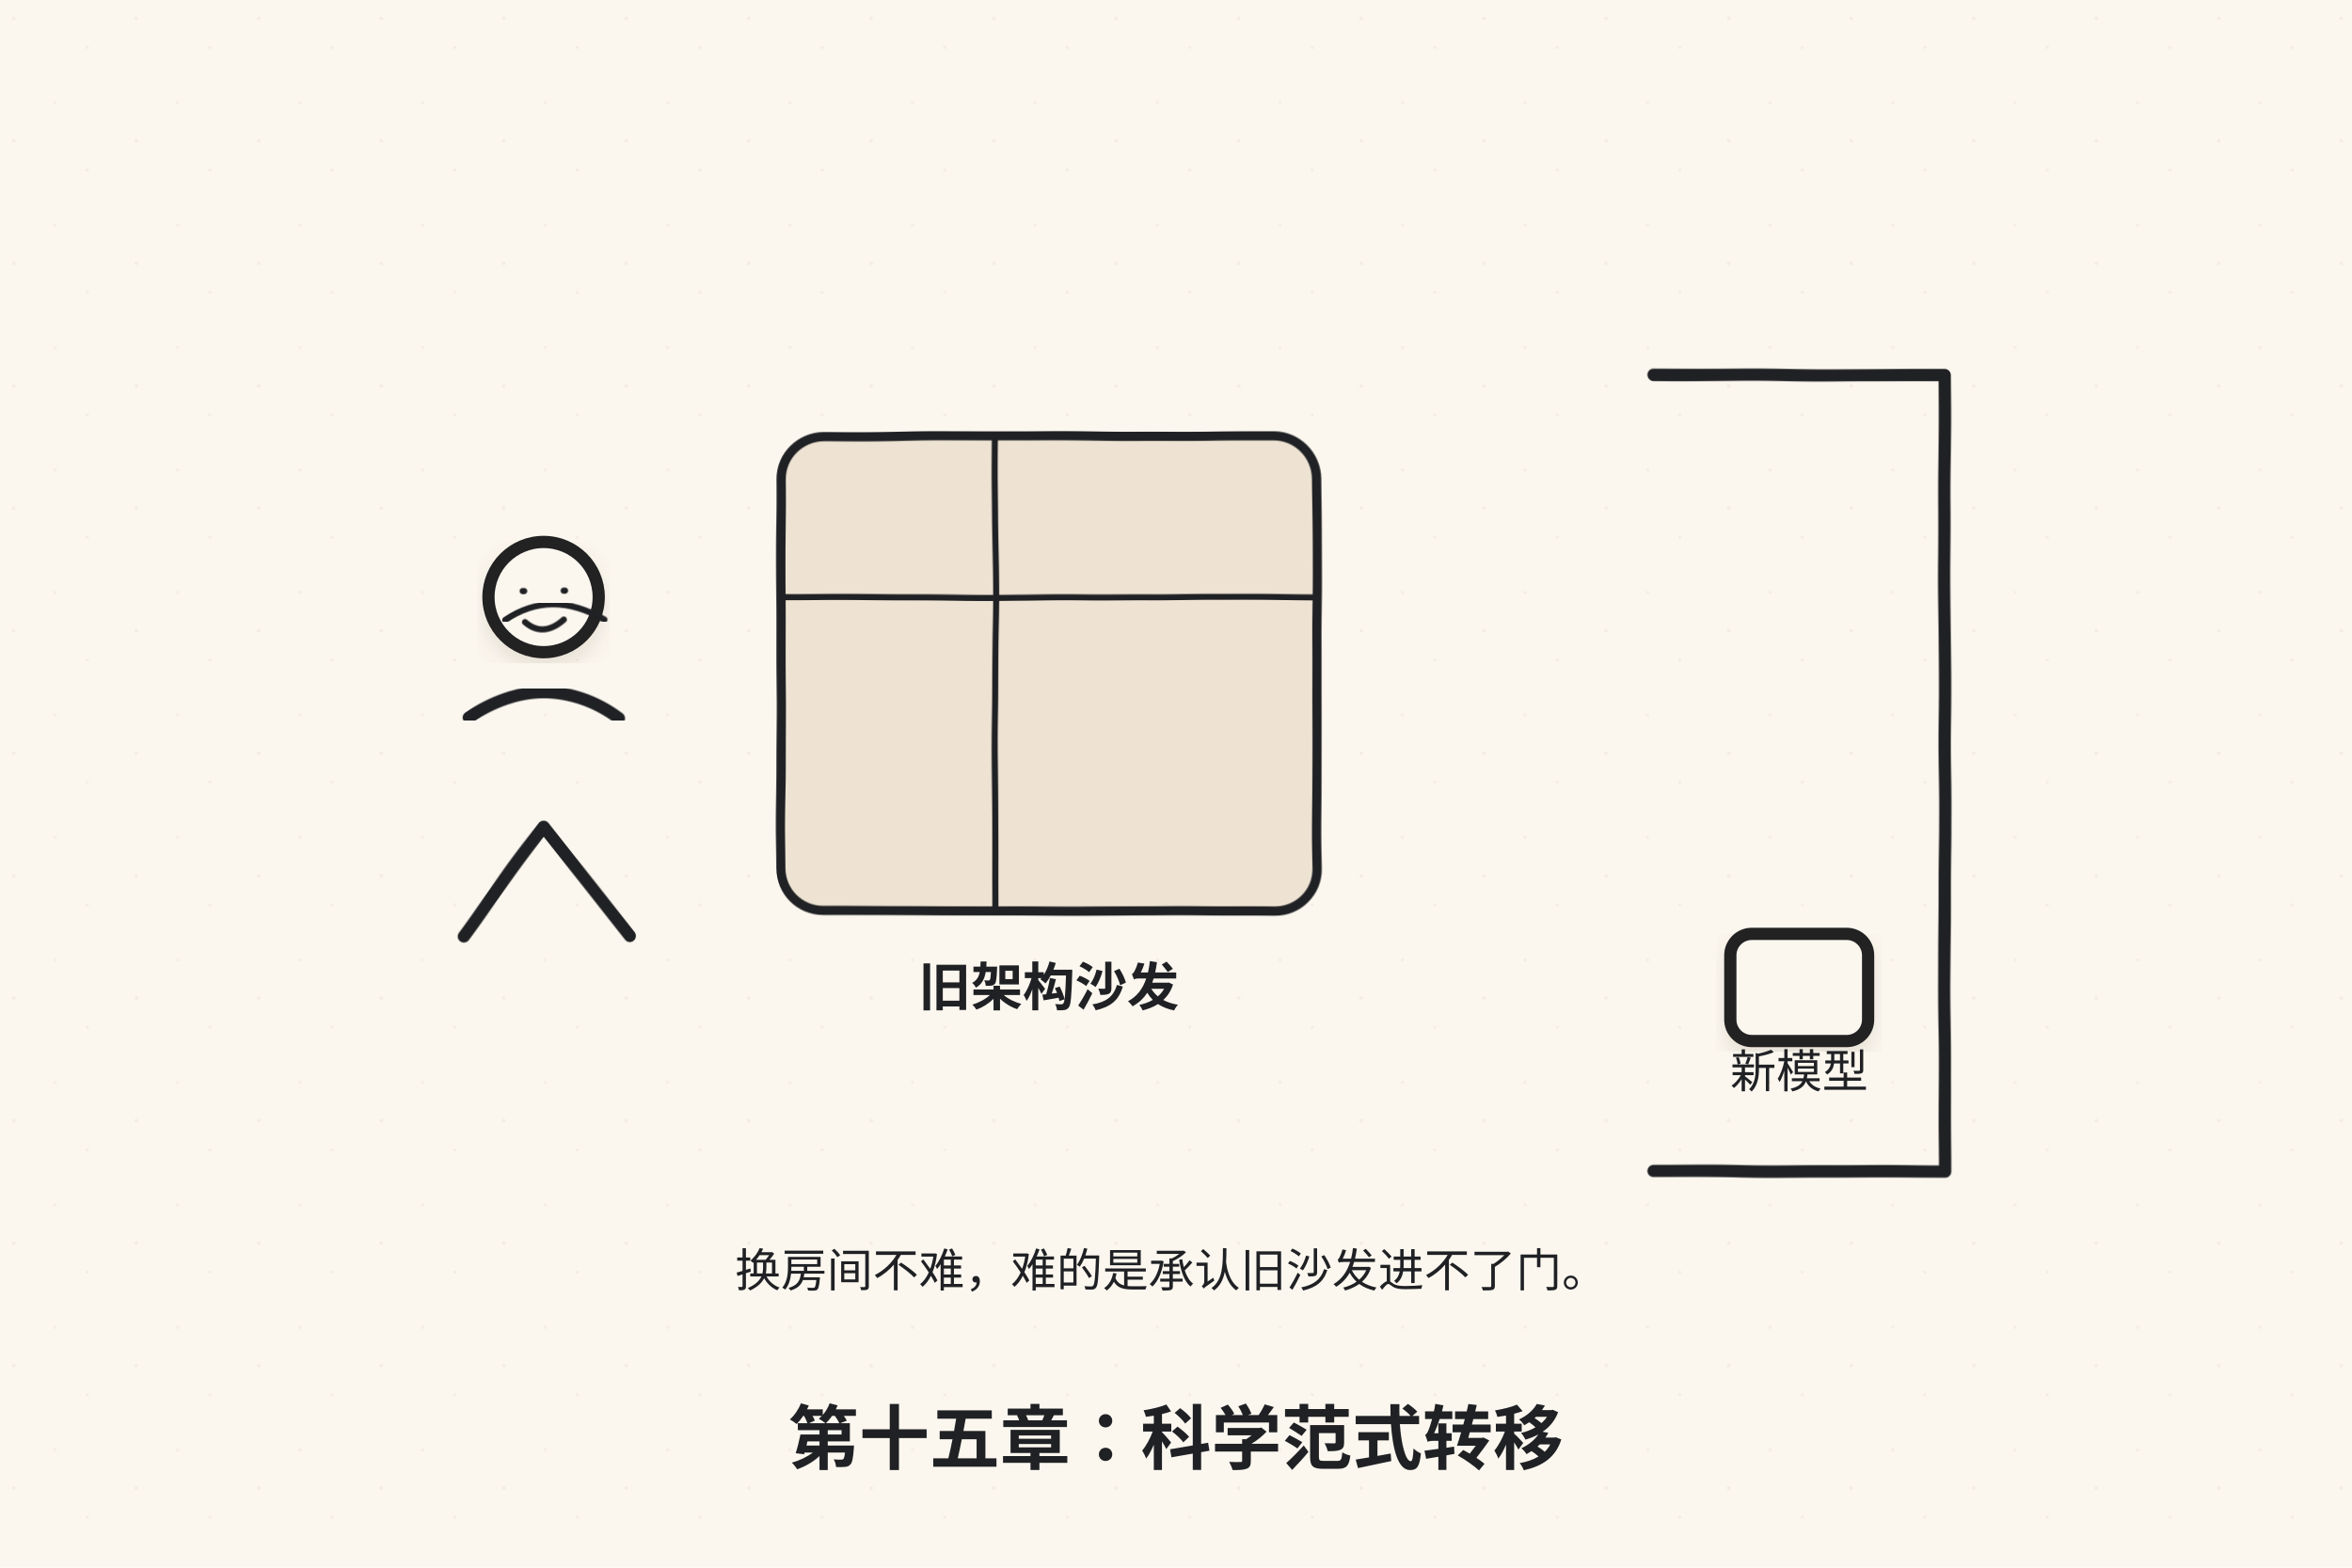
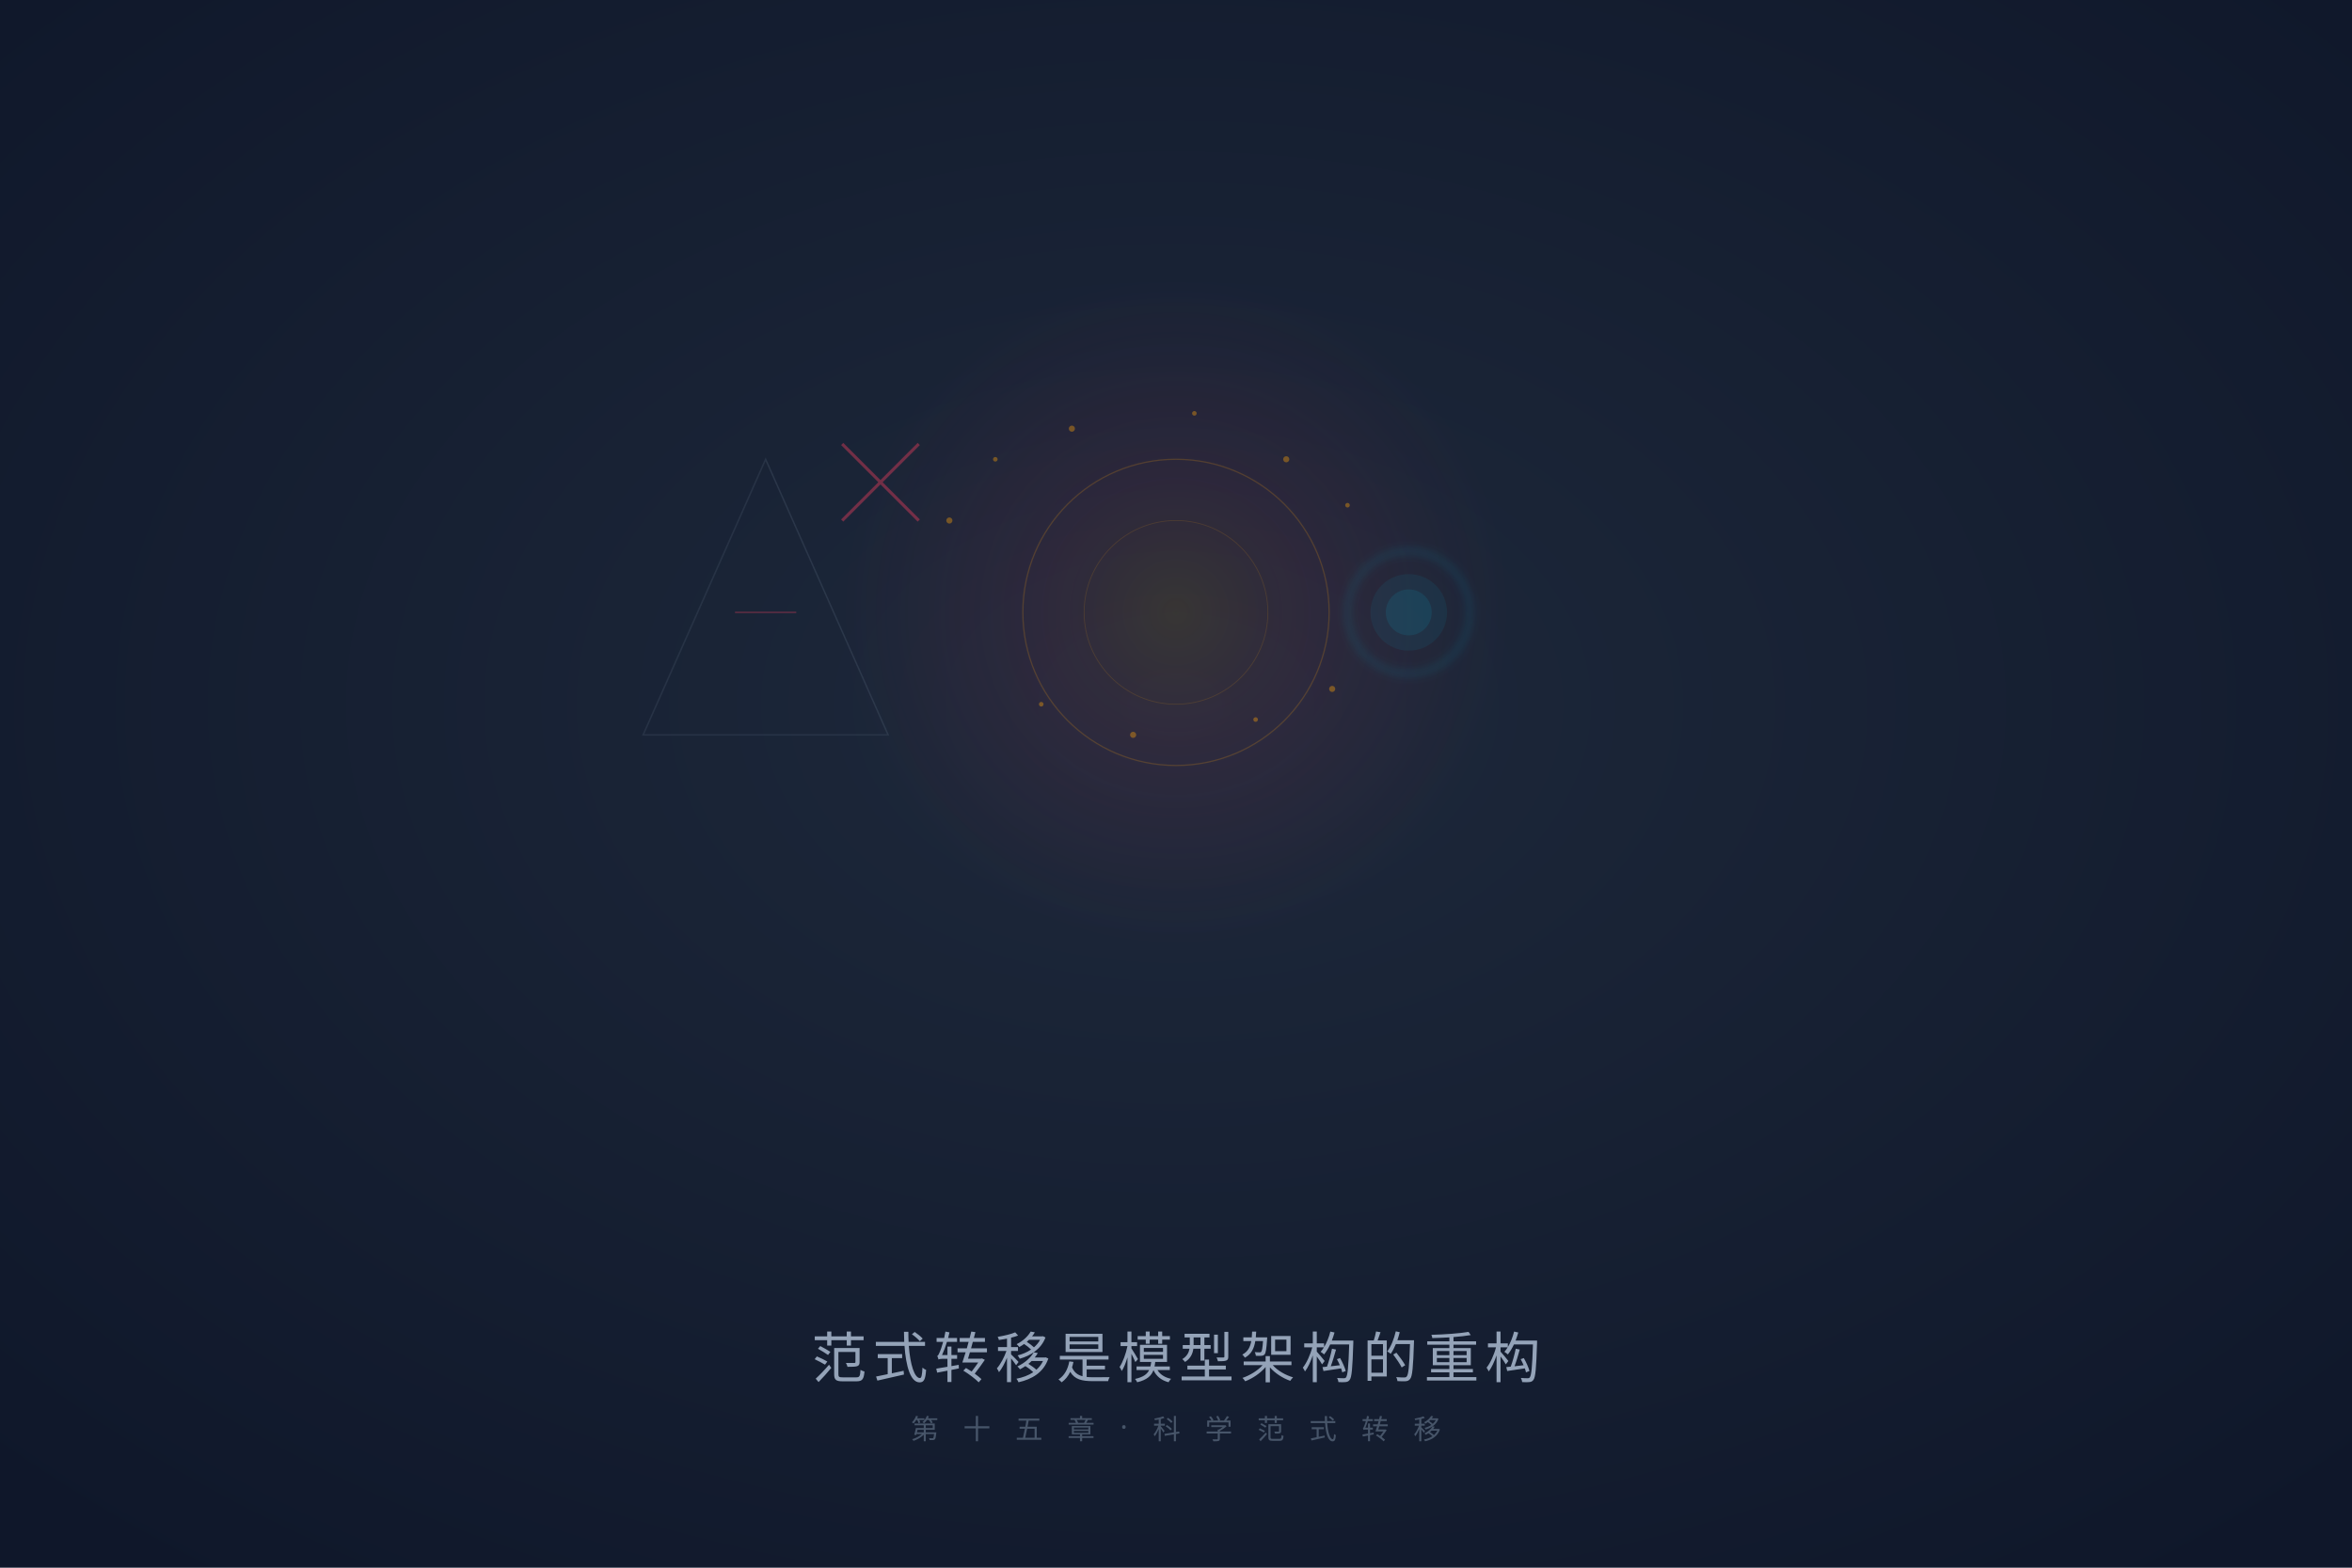
- <svg xmlns="http://www.w3.org/2000/svg" width="1536" height="1024" viewBox="0 0 1536 1024" role="img" aria-labelledby="title desc">
+ <svg xmlns="http://www.w3.org/2000/svg" width="1536" height="1024" viewBox="0 0 1536 1024" role="img" aria-label="范式转移是换架构">
  <defs>
-     <filter id="wobble">
-       <feTurbulence type="fractalNoise" baseFrequency="0.012" numOctaves="2" seed="7" />
-       <feDisplacementMap in="SourceGraphic" scale="1.8" />
+     <radialGradient id="bg" cx="50%" cy="45%" r="70%">
+       <stop offset="0%" stop-color="#1e293b" />
+       <stop offset="100%" stop-color="#0f172a" />
+     </radialGradient>
+     <radialGradient id="burstGlow" cx="50%" cy="50%" r="50%">
+       <stop offset="0%" stop-color="#f59e0b" stop-opacity="0.12" />
+       <stop offset="40%" stop-color="#f43f5e" stop-opacity="0.08" />
+       <stop offset="100%" stop-color="#f43f5e" stop-opacity="0" />
+     </radialGradient>
+     <filter id="glow">
+       <feGaussianBlur stdDeviation="3" />
    </filter>
-     <filter id="softShadow">
-       <feDropShadow dx="0" dy="7" stdDeviation="7" flood-color="#6b5a44" flood-opacity="0.15" />
-     </filter>
-     <pattern id="paperGrain" width="80" height="80" patternUnits="userSpaceOnUse">
-       <circle cx="9" cy="12" r="1.2" fill="#dccdb8" opacity=".25" />
-       <circle cx="57" cy="31" r="1" fill="#dccdb8" opacity=".25" />
-       <circle cx="36" cy="67" r="1.1" fill="#dccdb8" opacity=".22" />
-     </pattern>
-     <style>.ink{fill:none;stroke:#202124;stroke-width:8;stroke-linecap:round;stroke-linejoin:round;filter:url(#wobble)}.thin{fill:none;stroke:#202124;stroke-width:4;stroke-linecap:round;stroke-linejoin:round;filter:url(#wobble)}.red{fill:none;stroke:#c74335;stroke-width:8;stroke-linecap:round;stroke-linejoin:round;filter:url(#wobble)}.fillPaper{fill:#fbf7ef;stroke:#202124;stroke-width:8;stroke-linecap:round;stroke-linejoin:round;filter:url(#softShadow)}.wash{fill:#eee3d3;stroke:#202124;stroke-width:6;stroke-linecap:round;stroke-linejoin:round;filter:url(#wobble)}.redFill{fill:#c74335;stroke:#202124;stroke-width:6;stroke-linecap:round;stroke-linejoin:round;filter:url(#wobble)}.blueFill{fill:#3e6f8f;stroke:#202124;stroke-width:6;stroke-linecap:round;stroke-linejoin:round;filter:url(#wobble)}.greenFill{fill:#5f7f53;stroke:#202124;stroke-width:6;stroke-linecap:round;stroke-linejoin:round;filter:url(#wobble)}.goldFill{fill:#b88a36;stroke:#202124;stroke-width:6;stroke-linecap:round;stroke-linejoin:round;filter:url(#wobble)}text{font-family:Arial,'Microsoft YaHei',sans-serif;fill:#202124;dominant-baseline:middle}.caption{font-size:30px}.small{font-size:24px}.label{font-size:34px;font-weight:700}.title{font-size:46px;font-weight:700}</style>
  </defs>
-   <rect width="1536" height="1024" fill="#fbf7ef" />
-   <rect width="1536" height="1024" fill="url(#paperGrain)" />
-   <g>
-     <circle class="fillPaper" cx="355" cy="390" r="36" />
-     <path class="thin" d="M341.5 386.25 h1 M368.5 386.25 h1 M343 406.5 Q355 417 368.5 405" />
-     <path class="ink" d="M355 427.5 v112.5" />
-     <path class="ink" d="M306.25 468.75 C336.25 446.25 373.75 446.25 403.75 468.75" />
-     <path class="ink" d="M355 540 l-52.5 71.25 M355 540 l56.25 71.25" />
-     <rect class="wash" x="510" y="285" width="350" height="310" rx="28" />
-     <path class="thin" d="M510 390 h350 M650 285 v310" />
-     <text x="685" y="645" class="label" text-anchor="middle">旧架构沙发</text>
-     <path class="red" d="M885 440 C950 440 1000 440 1060 440" />
-     <path class="ink" d="M1080 245 h190 v520 h-190" />
-     <rect class="fillPaper" x="1130" y="610" width="90" height="70" rx="14" />
-     <text x="1175" y="700" class="caption" text-anchor="middle">新模型</text>
-     <path class="thin" d="M330 405 q30 -20 65 0" />
-     <text x="765" y="830" class="caption" text-anchor="middle">换房间不难，难的是承认旧沙发进不了门。</text>
+   <rect width="1536" height="1024" fill="url(#bg)" />
+   <circle cx="768" cy="400" r="220" fill="url(#burstGlow)" />
+   <path d="M500 300 L580 480 L420 480 Z" fill="none" stroke="#475569" stroke-width="1" opacity="0.3" />
+   <path d="M500 300 L580 480" stroke="#475569" stroke-width="0.5" opacity="0.15" />
+   <line x1="480" y1="400" x2="520" y2="400" stroke="#f43f5e" stroke-width="1" opacity="0.3" />
+   <circle cx="768" cy="400" r="100" fill="none" stroke="#f59e0b" stroke-width="0.8" opacity="0.2" />
+   <circle cx="768" cy="400" r="60" fill="none" stroke="#f59e0b" stroke-width="0.5" opacity="0.15" />
+   <g fill="#f59e0b" opacity="0.4">
+     <circle cx="620" cy="340" r="2" />
+     <circle cx="650" cy="300" r="1.5" />
+     <circle cx="700" cy="280" r="2" />
+     <circle cx="780" cy="270" r="1.5" />
+     <circle cx="840" cy="300" r="2" />
+     <circle cx="880" cy="330" r="1.5" />
+     <circle cx="680" cy="460" r="1.5" />
+     <circle cx="740" cy="480" r="2" />
+     <circle cx="820" cy="470" r="1.5" />
+     <circle cx="870" cy="450" r="2" />
  </g>
-   <text x="768" y="940" class="title" text-anchor="middle">第十五章：科学范式转移</text>
+   <g stroke="#f43f5e" stroke-width="2" opacity="0.4">
+     <line x1="550" y1="290" x2="600" y2="340" />
+     <line x1="600" y1="290" x2="550" y2="340" />
+   </g>
+   <circle cx="920" cy="400" r="40" fill="none" stroke="#06b6d4" stroke-width="1" opacity="0.5" filter="url(#glow)" />
+   <circle cx="920" cy="400" r="25" fill="#06b6d4" opacity="0.08" />
+   <circle cx="920" cy="400" r="15" fill="#06b6d4" opacity="0.12" />
+   <text x="768" y="900" text-anchor="middle" font-family="'Noto Serif SC', 'Songti SC', serif" font-size="36" fill="#94a3b8" letter-spacing="4">范式转移是模型架构的重构</text>
+   <text x="768" y="940" text-anchor="middle" font-family="'Noto Serif SC', 'Songti SC', serif" font-size="18" fill="#475569" letter-spacing="6">第 十 五 章 · 科 学 范 式 转 移</text>
</svg>
